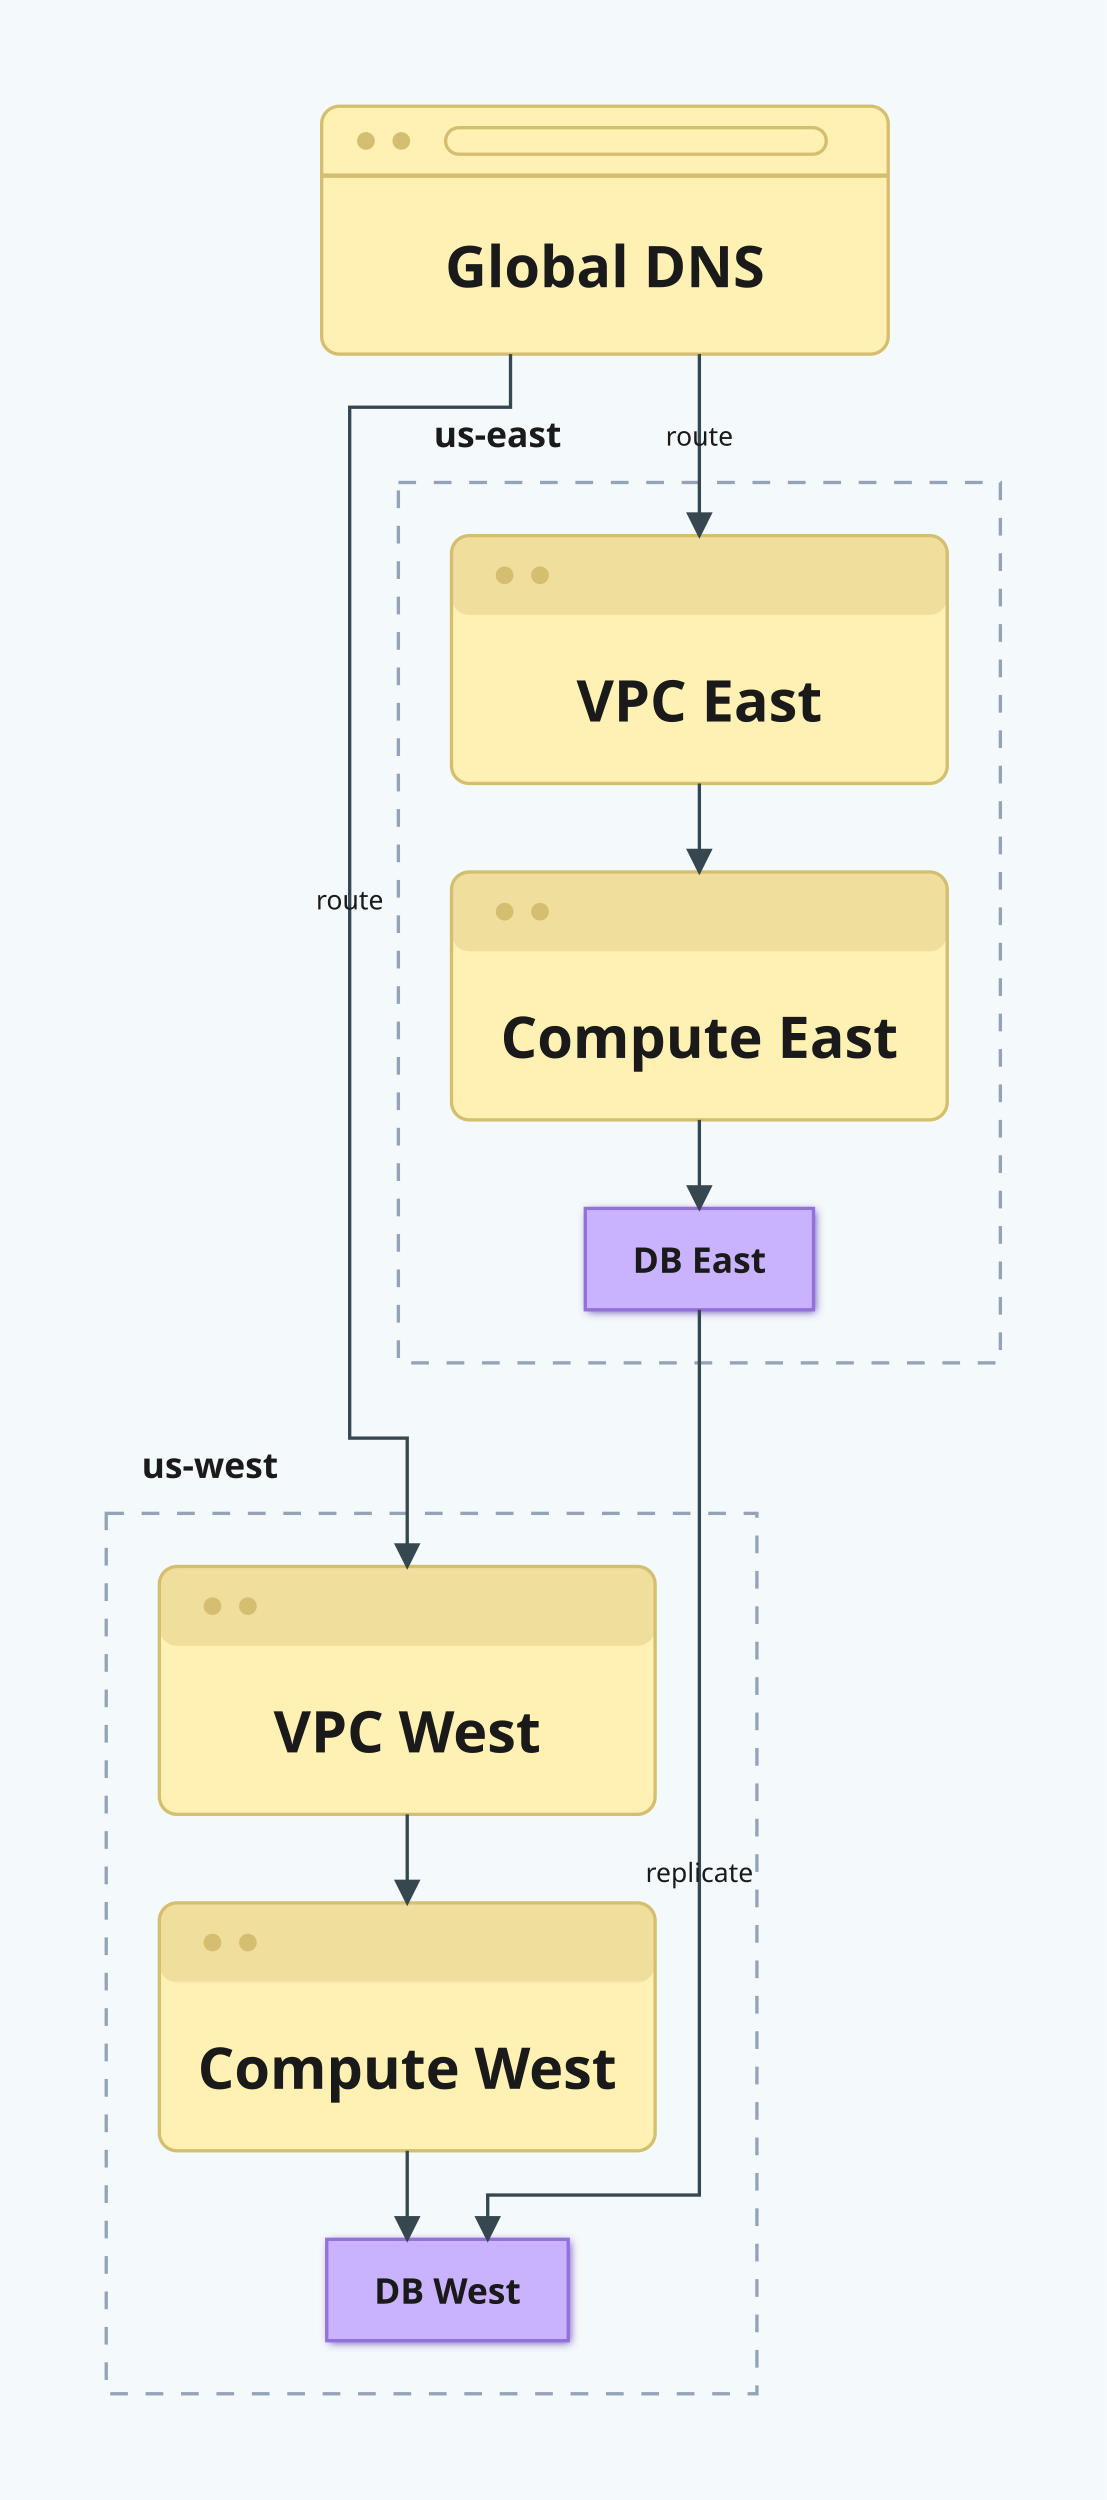
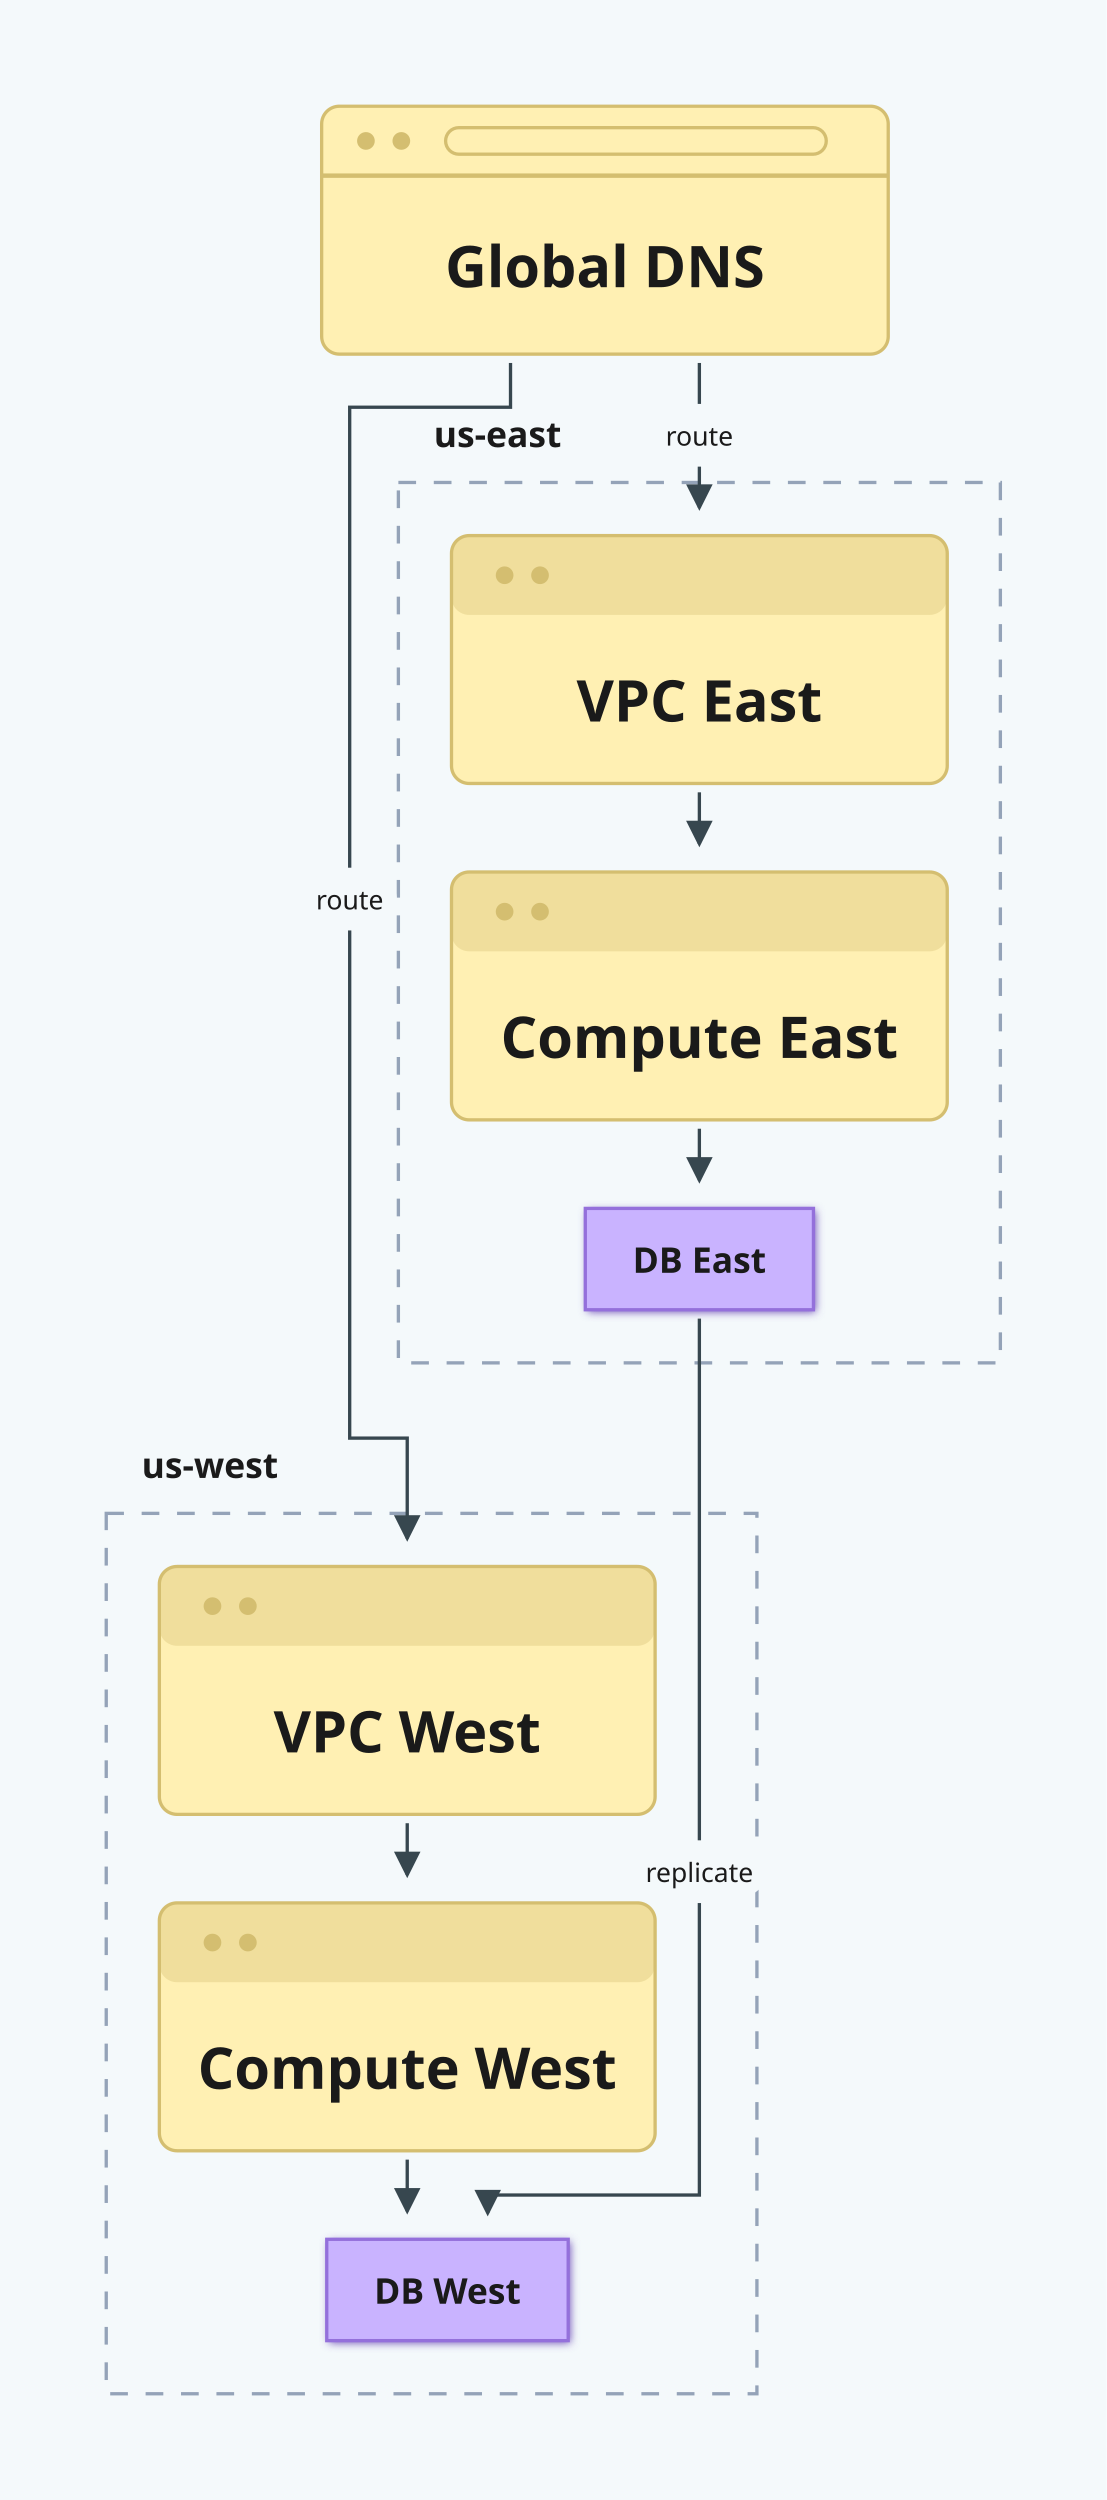
<svg xmlns="http://www.w3.org/2000/svg" viewBox="0 0 250 564.792">
  <defs>
    <filter id="cora-shadow-blur" x="-50%" y="-50%" width="200%" height="200%">
      <feGaussianBlur stdDeviation="1" />
    </filter>
    <marker id="cora-marker-arrow" markerWidth="8" markerHeight="8" refX="7" refY="4" orient="auto" markerUnits="strokeWidth">
      <path d="M 0 0 L 8 4 L 0 8 z" fill="#37474F" />
    </marker>
    <marker id="cora-marker-circle" markerWidth="8" markerHeight="8" refX="4" refY="4" orient="auto" markerUnits="strokeWidth">
      <circle cx="4" cy="4" r="3" fill="none" stroke="#37474F" stroke-width="1.5" />
    </marker>
    <marker id="cora-marker-filled-circle" markerWidth="8" markerHeight="8" refX="4" refY="4" orient="auto" markerUnits="strokeWidth">
      <circle cx="4" cy="4" r="3" fill="#37474F" />
    </marker>
  </defs>
  <rect x="0" y="0" width="250" height="564.792" fill="#F4F9FB" />
  <g id="groups">
    <g>
      <rect x="90" y="109" width="136" height="198.896" fill="none" stroke="#94A3B8" stroke-width="0.75" stroke-dasharray="4 4" />
      <text x="98" y="101" font-family="'Noto Sans', sans-serif" font-size="8" font-weight="600" fill="#1A1A1A">us-east</text>
    </g>
    <g>
      <rect x="24" y="341.896" width="147" height="198.896" fill="none" stroke="#94A3B8" stroke-width="0.75" stroke-dasharray="4 4" />
      <text x="32" y="333.896" font-family="'Noto Sans', sans-serif" font-size="8" font-weight="600" fill="#1A1A1A">us-west</text>
    </g>
  </g>
  <g id="nodes">
    <g>
      <rect x="72.667" y="24" width="128" height="56" rx="4" ry="4" fill="#FFF0B3" stroke="#D4BE70" stroke-width="0.75" />
      <line x1="72.667" y1="39.68" x2="200.667" y2="39.68" stroke="#D4BE70" stroke-width="1" />
      <circle cx="82.667" cy="31.84" r="2" fill="#D4BE70" />
      <circle cx="90.667" cy="31.84" r="2" fill="#D4BE70" />
      <rect x="100.667" y="28.84" width="86" height="6" rx="3" fill="#FFF0B3" stroke="#D4BE70" stroke-width="0.75" />
      <text x="136.667" y="64.884" text-anchor="middle" font-family="'Noto Sans', sans-serif" font-size="13" font-weight="600" fill="#1A1A1A">Global DNS</text>
    </g>
    <g>
      <rect x="102" y="121" width="112" height="56" rx="4" ry="4" fill="#FFF0B3" stroke="#D4BE70" stroke-width="0.75" />
      <rect x="102" y="121" width="112" height="17.92" rx="4" ry="4" fill="#D4BE70" opacity="0.35" />
      <circle cx="114" cy="129.96" r="2" fill="#D4BE70" />
      <circle cx="122" cy="129.96" r="2" fill="#D4BE70" />
      <text x="158" y="163.004" text-anchor="middle" font-family="'Noto Sans', sans-serif" font-size="13" font-weight="600" fill="#1A1A1A">VPC East</text>
    </g>
    <g>
      <rect x="102" y="197" width="112" height="56" rx="4" ry="4" fill="#FFF0B3" stroke="#D4BE70" stroke-width="0.75" />
      <rect x="102" y="197" width="112" height="17.92" rx="4" ry="4" fill="#D4BE70" opacity="0.35" />
      <circle cx="114" cy="205.96" r="2" fill="#D4BE70" />
      <circle cx="122" cy="205.96" r="2" fill="#D4BE70" />
      <text x="158" y="239.004" text-anchor="middle" font-family="'Noto Sans', sans-serif" font-size="13" font-weight="600" fill="#1A1A1A">Compute East</text>
    </g>
    <g>
      <g filter="url(#cora-shadow-blur)">
        <rect x="132.728" y="273.5" width="51.544" height="22.896" fill="#7050B8" />
      </g>
      <rect x="132.228" y="273" width="51.544" height="22.896" fill="#C9B3FF" stroke="#9470DB" stroke-width="0.75" />
      <text x="158" y="287.552" text-anchor="middle" font-family="'Noto Sans', sans-serif" font-size="8" font-weight="600" fill="#1A1A1A">DB East</text>
    </g>
    <g>
      <rect x="36" y="353.896" width="112" height="56" rx="4" ry="4" fill="#FFF0B3" stroke="#D4BE70" stroke-width="0.75" />
      <rect x="36" y="353.896" width="112" height="17.92" rx="4" ry="4" fill="#D4BE70" opacity="0.35" />
      <circle cx="48" cy="362.856" r="2" fill="#D4BE70" />
      <circle cx="56" cy="362.856" r="2" fill="#D4BE70" />
      <text x="92" y="395.9" text-anchor="middle" font-family="'Noto Sans', sans-serif" font-size="13" font-weight="600" fill="#1A1A1A">VPC West</text>
    </g>
    <g>
      <rect x="36" y="429.896" width="112" height="56" rx="4" ry="4" fill="#FFF0B3" stroke="#D4BE70" stroke-width="0.75" />
      <rect x="36" y="429.896" width="112" height="17.92" rx="4" ry="4" fill="#D4BE70" opacity="0.35" />
      <circle cx="48" cy="438.856" r="2" fill="#D4BE70" />
      <circle cx="56" cy="438.856" r="2" fill="#D4BE70" />
      <text x="92" y="471.9" text-anchor="middle" font-family="'Noto Sans', sans-serif" font-size="13" font-weight="600" fill="#1A1A1A">Compute West</text>
    </g>
    <g>
      <g filter="url(#cora-shadow-blur)">
        <rect x="74.319" y="506.396" width="54.544" height="22.896" fill="#7050B8" />
      </g>
      <rect x="73.819" y="505.896" width="54.544" height="22.896" fill="#C9B3FF" stroke="#9470DB" stroke-width="0.75" />
      <text x="101.091" y="520.448" text-anchor="middle" font-family="'Noto Sans', sans-serif" font-size="8" font-weight="600" fill="#1A1A1A">DB West</text>
    </g>
  </g>
  <g id="edges">
-     <path d="M 158 80 L 158 121" fill="none" stroke="#37474F" stroke-width="0.75" marker-end="url(#cora-marker-arrow)" />
-     <path d="M 115.333 80 L 115.333 92 L 79 92 L 79 324.896 L 92 324.896 L 92 353.896" fill="none" stroke="#37474F" stroke-width="0.75" marker-end="url(#cora-marker-arrow)" />
-     <path d="M 158 177 L 158 197" fill="none" stroke="#37474F" stroke-width="0.75" marker-end="url(#cora-marker-arrow)" />
-     <path d="M 158 253 L 158 273" fill="none" stroke="#37474F" stroke-width="0.75" marker-end="url(#cora-marker-arrow)" />
-     <path d="M 92 409.896 L 92 429.896" fill="none" stroke="#37474F" stroke-width="0.75" marker-end="url(#cora-marker-arrow)" />
-     <path d="M 92 485.896 L 92 505.896" fill="none" stroke="#37474F" stroke-width="0.75" marker-end="url(#cora-marker-arrow)" />
-     <path d="M 158 295.896 L 158 495.896 L 110.181 495.896 L 110.181 505.896" fill="none" stroke="#37474F" stroke-width="0.75" marker-end="url(#cora-marker-arrow)" />
+     <path d="M 158 82 L 158 91.249 M 158 105.421 L 158 114.67" fill="none" stroke="#37474F" stroke-width="0.75" marker-end="url(#cora-marker-arrow)" />
+     <path d="M 115.333 82 L 115.333 92 L 79 92 L 79 196.03 M 79 210.202 L 79 324.896 L 92 324.896 L 92 347.566" fill="none" stroke="#37474F" stroke-width="0.75" marker-end="url(#cora-marker-arrow)" />
+     <path d="M 158 179 L 158 190.67" fill="none" stroke="#37474F" stroke-width="0.75" marker-end="url(#cora-marker-arrow)" />
+     <path d="M 158 255 L 158 266.67" fill="none" stroke="#37474F" stroke-width="0.75" marker-end="url(#cora-marker-arrow)" />
+     <path d="M 92 411.896 L 92 423.566" fill="none" stroke="#37474F" stroke-width="0.75" marker-end="url(#cora-marker-arrow)" />
+     <path d="M 92 487.896 L 92 499.566" fill="none" stroke="#37474F" stroke-width="0.75" marker-end="url(#cora-marker-arrow)" />
+     <path d="M 158 297.896 L 158 415.759 M 158 429.931 L 158 495.896 L 110.181 495.896 L 110.181 499.976" fill="none" stroke="#37474F" stroke-width="0.75" marker-end="url(#cora-marker-arrow)" />
  </g>
  <g id="edge-labels">
-     <text x="158" y="100.663" text-anchor="middle" font-family="'Noto Sans', sans-serif" font-size="6" font-weight="400" fill="#1A1A1A">route</text>
-     <text x="79" y="205.444" text-anchor="middle" font-family="'Noto Sans', sans-serif" font-size="6" font-weight="400" fill="#1A1A1A">route</text>
-     <text x="158" y="425.173" text-anchor="middle" font-family="'Noto Sans', sans-serif" font-size="6" font-weight="400" fill="#1A1A1A">replicate</text>
+     <g>
+       <rect x="147.377" y="92.749" width="21.246" height="11.172" rx="5.586" ry="5.586" fill="#F4F9FB" />
+       <text x="158" y="100.663" text-anchor="middle" font-family="'Noto Sans', sans-serif" font-size="6" font-weight="400" fill="#1A1A1A">route</text>
+     </g>
+     <g>
+       <rect x="68.377" y="197.53" width="21.246" height="11.172" rx="5.586" ry="5.586" fill="#F4F9FB" />
+       <text x="79" y="205.444" text-anchor="middle" font-family="'Noto Sans', sans-serif" font-size="6" font-weight="400" fill="#1A1A1A">route</text>
+     </g>
+     <g>
+       <rect x="142.838" y="417.259" width="30.324" height="11.172" rx="5.586" ry="5.586" fill="#F4F9FB" />
+       <text x="158" y="425.173" text-anchor="middle" font-family="'Noto Sans', sans-serif" font-size="6" font-weight="400" fill="#1A1A1A">replicate</text>
+     </g>
  </g>
</svg>
